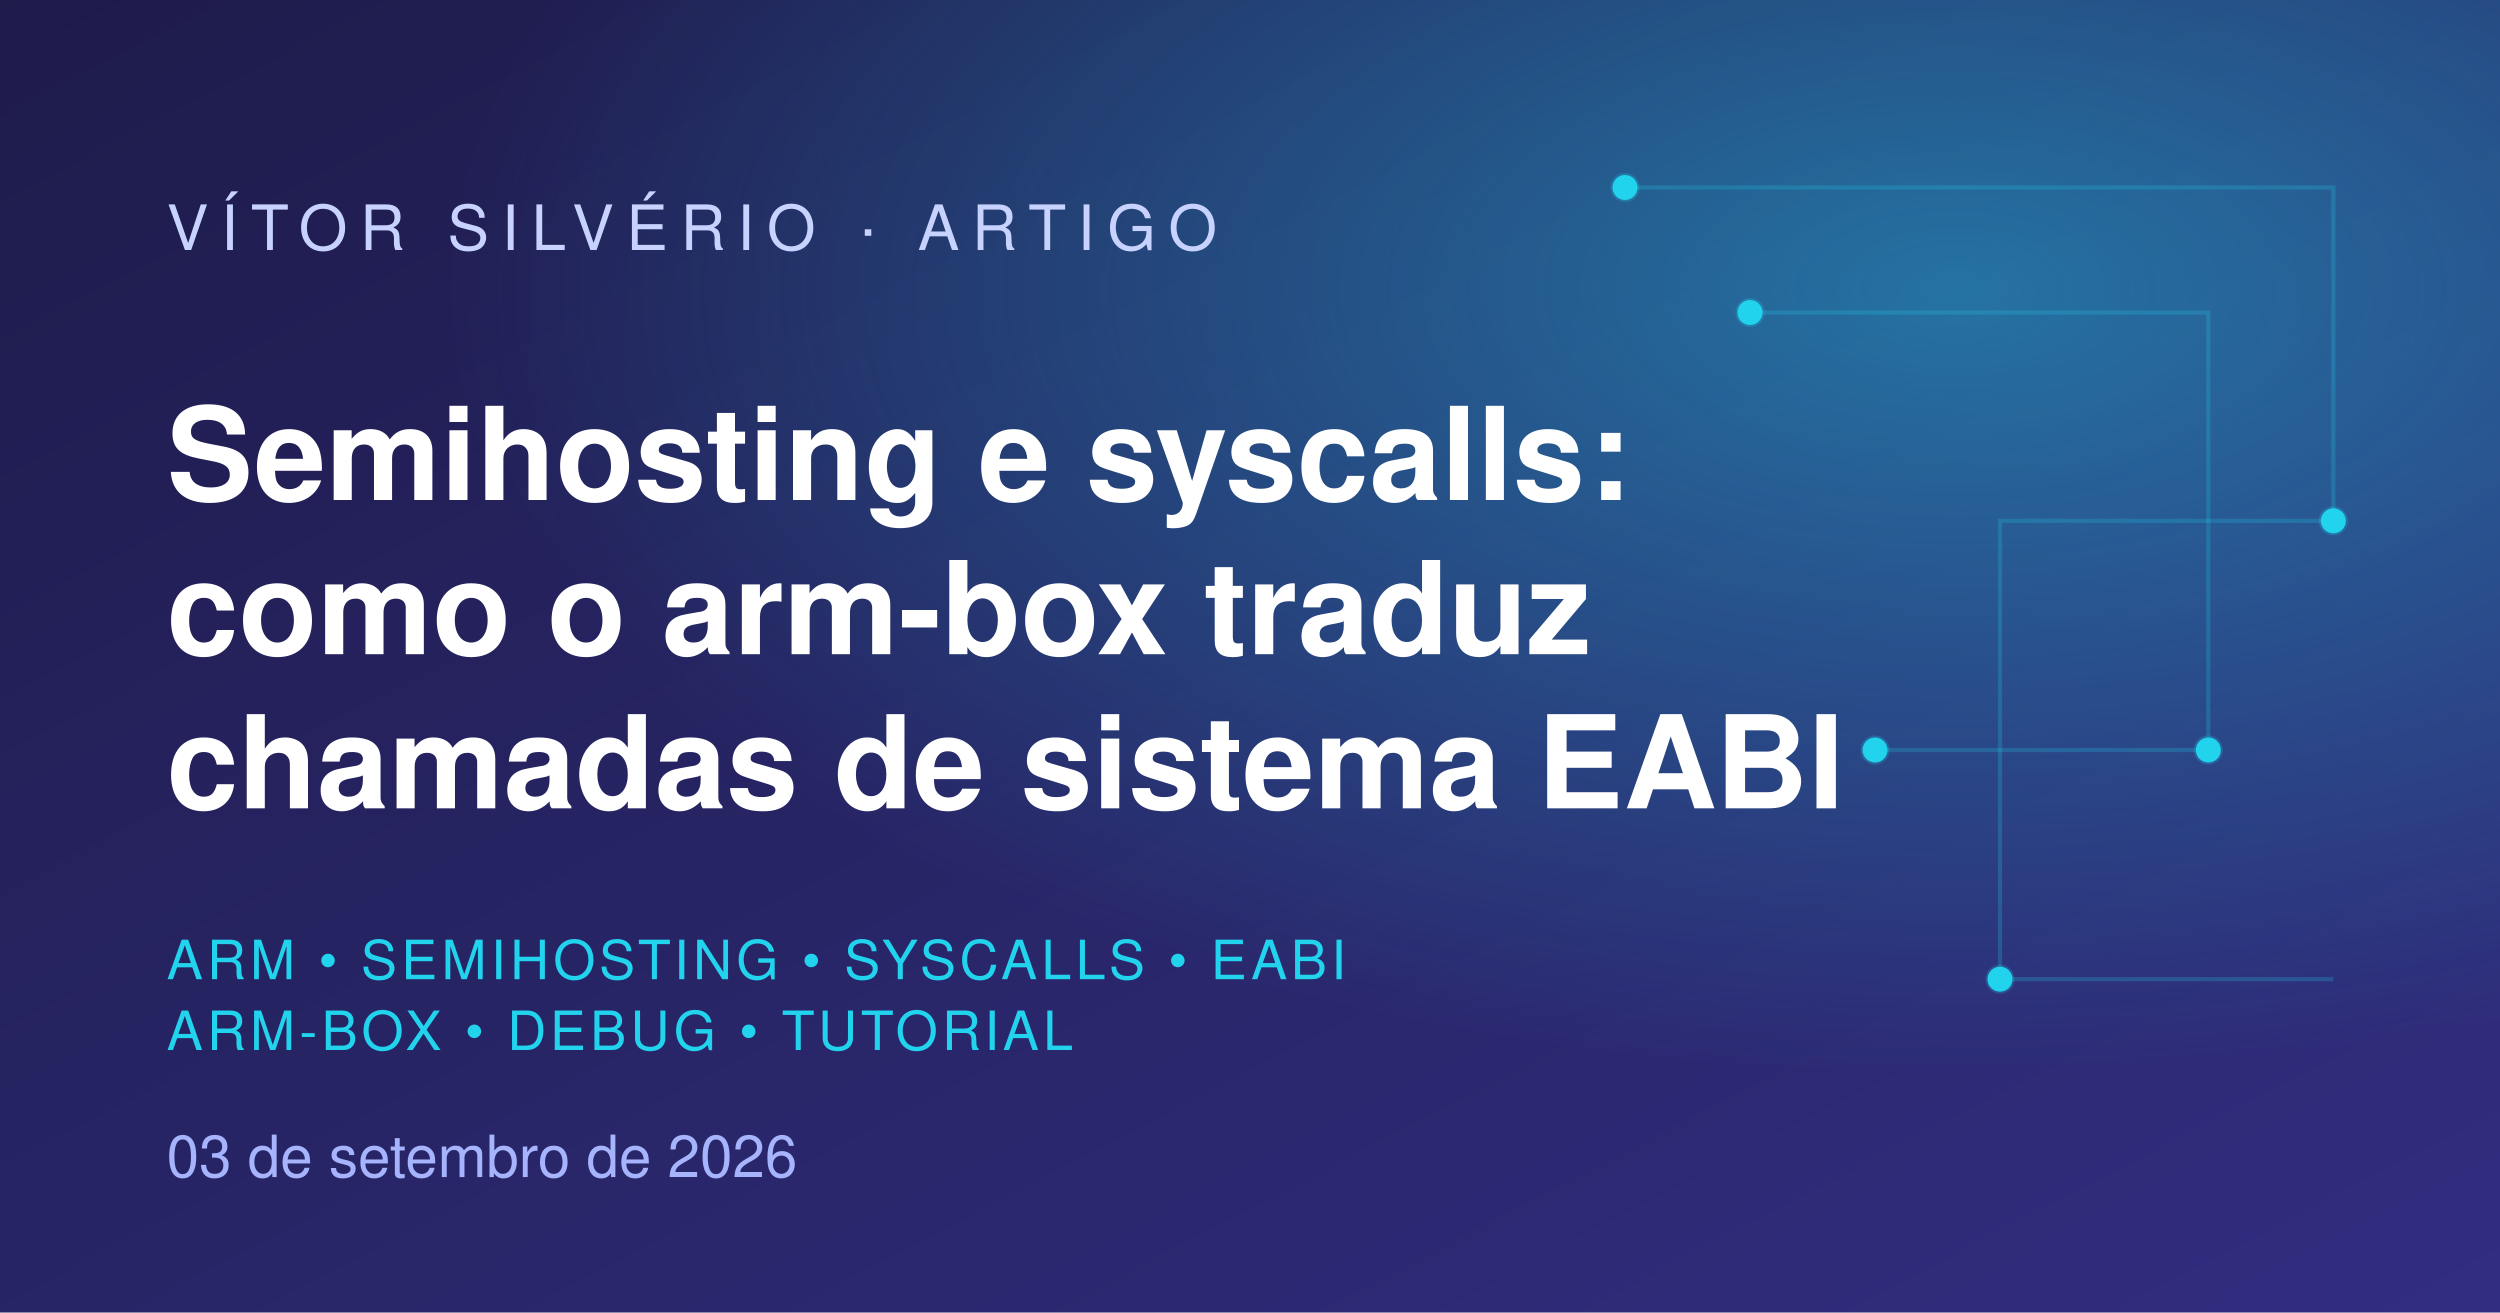
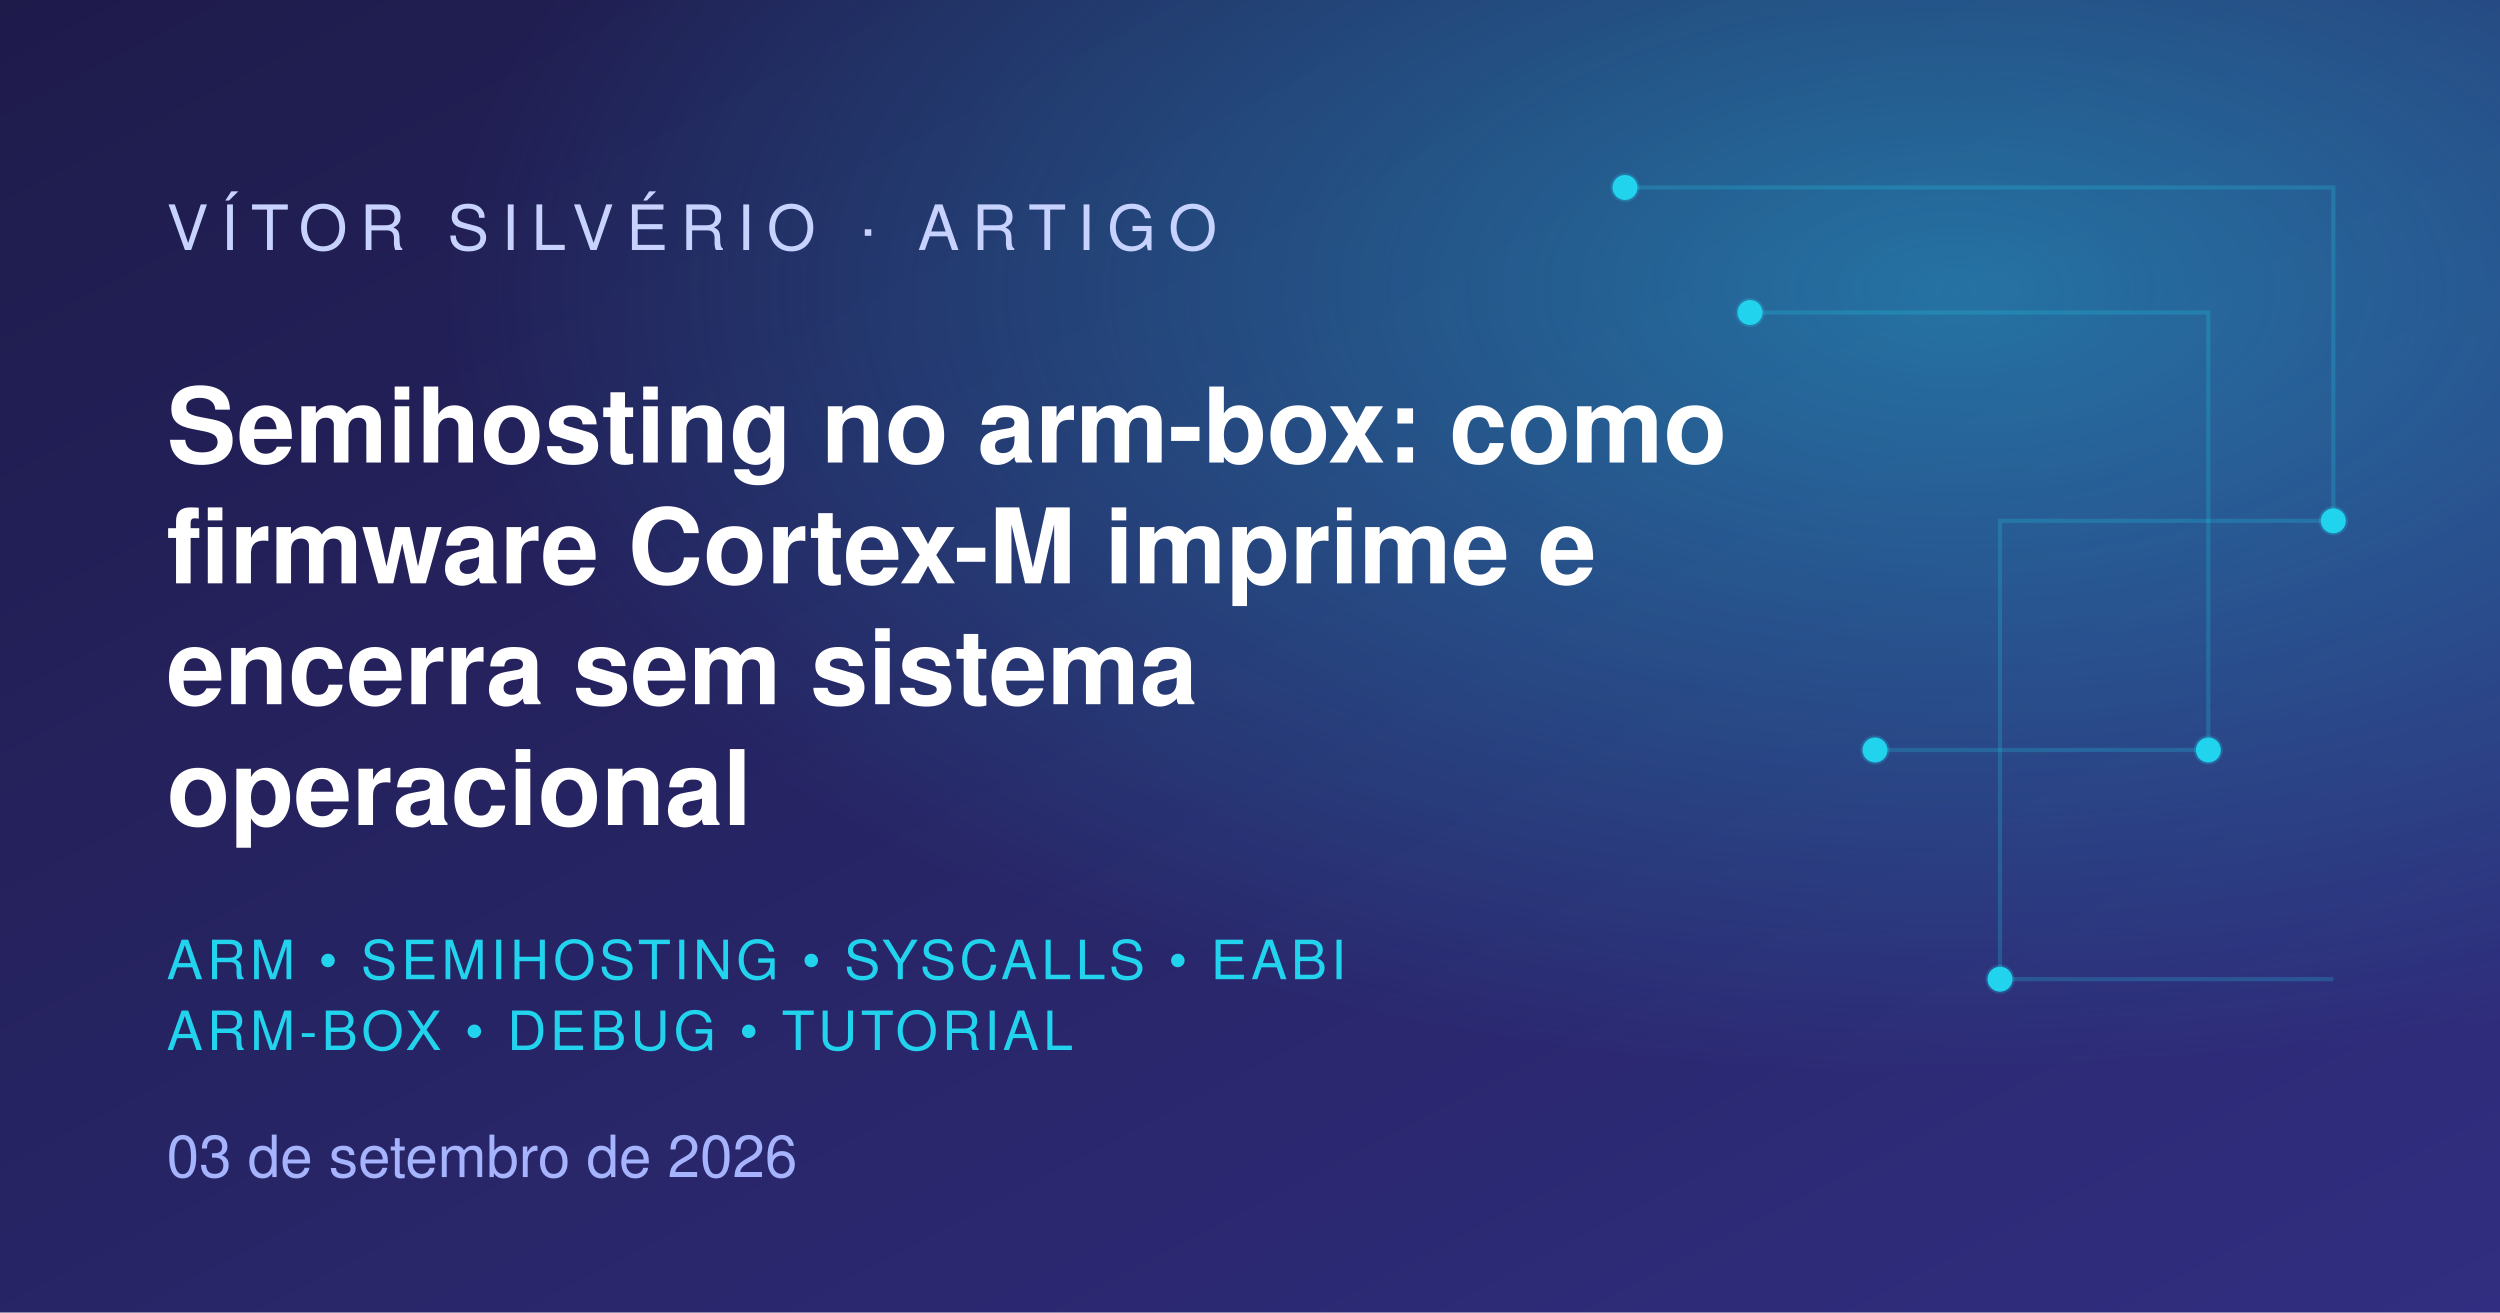
- <svg xmlns="http://www.w3.org/2000/svg" width="1200" height="630" viewBox="0 0 1200 630" role="img" aria-label="Semihosting e syscalls: como o arm-box traduz chamadas de sistema EABI para o host">
+ <svg xmlns="http://www.w3.org/2000/svg" width="1200" height="630" viewBox="0 0 1200 630" role="img" aria-label="Semihosting no arm-box: como firmware Cortex-M imprime e encerra sem sistema operacional">
  <defs>
    <linearGradient id="bg" x1="0" y1="0" x2="1" y2="1">
      <stop offset="0" stop-color="#1e1b4b" />
      <stop offset="1" stop-color="#312e81" />
    </linearGradient>
    <radialGradient id="glow" cx="78%" cy="22%" r="60%">
      <stop offset="0" stop-color="#22d3ee" stop-opacity="0.45" />
      <stop offset="1" stop-color="#22d3ee" stop-opacity="0" />
    </radialGradient>
  </defs>
  <rect width="1200" height="630" fill="url(#bg)" />
  <rect width="1200" height="630" fill="url(#glow)" />
  <g stroke="#22d3ee" stroke-opacity="0.22" stroke-width="2" fill="none">
    <path d="M780 90 H1120 V250 H960 V470 H1120" />
    <path d="M840 150 H1060 V360 H900" />
    <circle cx="780" cy="90" r="6" fill="#22d3ee" />
    <circle cx="1120" cy="250" r="6" fill="#22d3ee" />
    <circle cx="960" cy="470" r="6" fill="#22d3ee" />
    <circle cx="840" cy="150" r="6" fill="#22d3ee" />
    <circle cx="1060" cy="360" r="6" fill="#22d3ee" />
    <circle cx="900" cy="360" r="6" fill="#22d3ee" />
  </g>
  <text x="80" y="120" font-family="Segoe UI, Helvetica, Arial, sans-serif" font-size="30" letter-spacing="6" fill="#c7d2fe">VÍTOR SILVÉRIO · ARTIGO</text>
-   <text x="80" y="240" font-family="Segoe UI, Helvetica, Arial, sans-serif" font-size="62" font-weight="700" fill="#ffffff">Semihosting e syscalls:</text>
-   <text x="80" y="314" font-family="Segoe UI, Helvetica, Arial, sans-serif" font-size="62" font-weight="700" fill="#ffffff">como o arm-box traduz</text>
-   <text x="80" y="388" font-family="Segoe UI, Helvetica, Arial, sans-serif" font-size="62" font-weight="700" fill="#ffffff">chamadas de sistema EABI</text>
+   <text x="80" y="222" font-family="Segoe UI, Helvetica, Arial, sans-serif" font-size="50" font-weight="700" fill="#ffffff">Semihosting no arm-box: como</text>
+   <text x="80" y="280" font-family="Segoe UI, Helvetica, Arial, sans-serif" font-size="50" font-weight="700" fill="#ffffff">firmware Cortex-M imprime e</text>
+   <text x="80" y="338" font-family="Segoe UI, Helvetica, Arial, sans-serif" font-size="50" font-weight="700" fill="#ffffff">encerra sem sistema</text>
+   <text x="80" y="396" font-family="Segoe UI, Helvetica, Arial, sans-serif" font-size="50" font-weight="700" fill="#ffffff">operacional</text>
  <text x="80" y="470" font-family="Segoe UI, Helvetica, Arial, sans-serif" font-size="26" letter-spacing="2" fill="#22d3ee">ARM • SEMIHOSTING • SYSCALLS • EABI</text>
  <text x="80" y="504" font-family="Segoe UI, Helvetica, Arial, sans-serif" font-size="26" letter-spacing="2" fill="#22d3ee">ARM-BOX • DEBUG • TUTORIAL</text>
  <text x="80" y="565" font-family="Segoe UI, Helvetica, Arial, sans-serif" font-size="28" fill="#a5b4fc">03 de setembro de 2026</text>
</svg>
